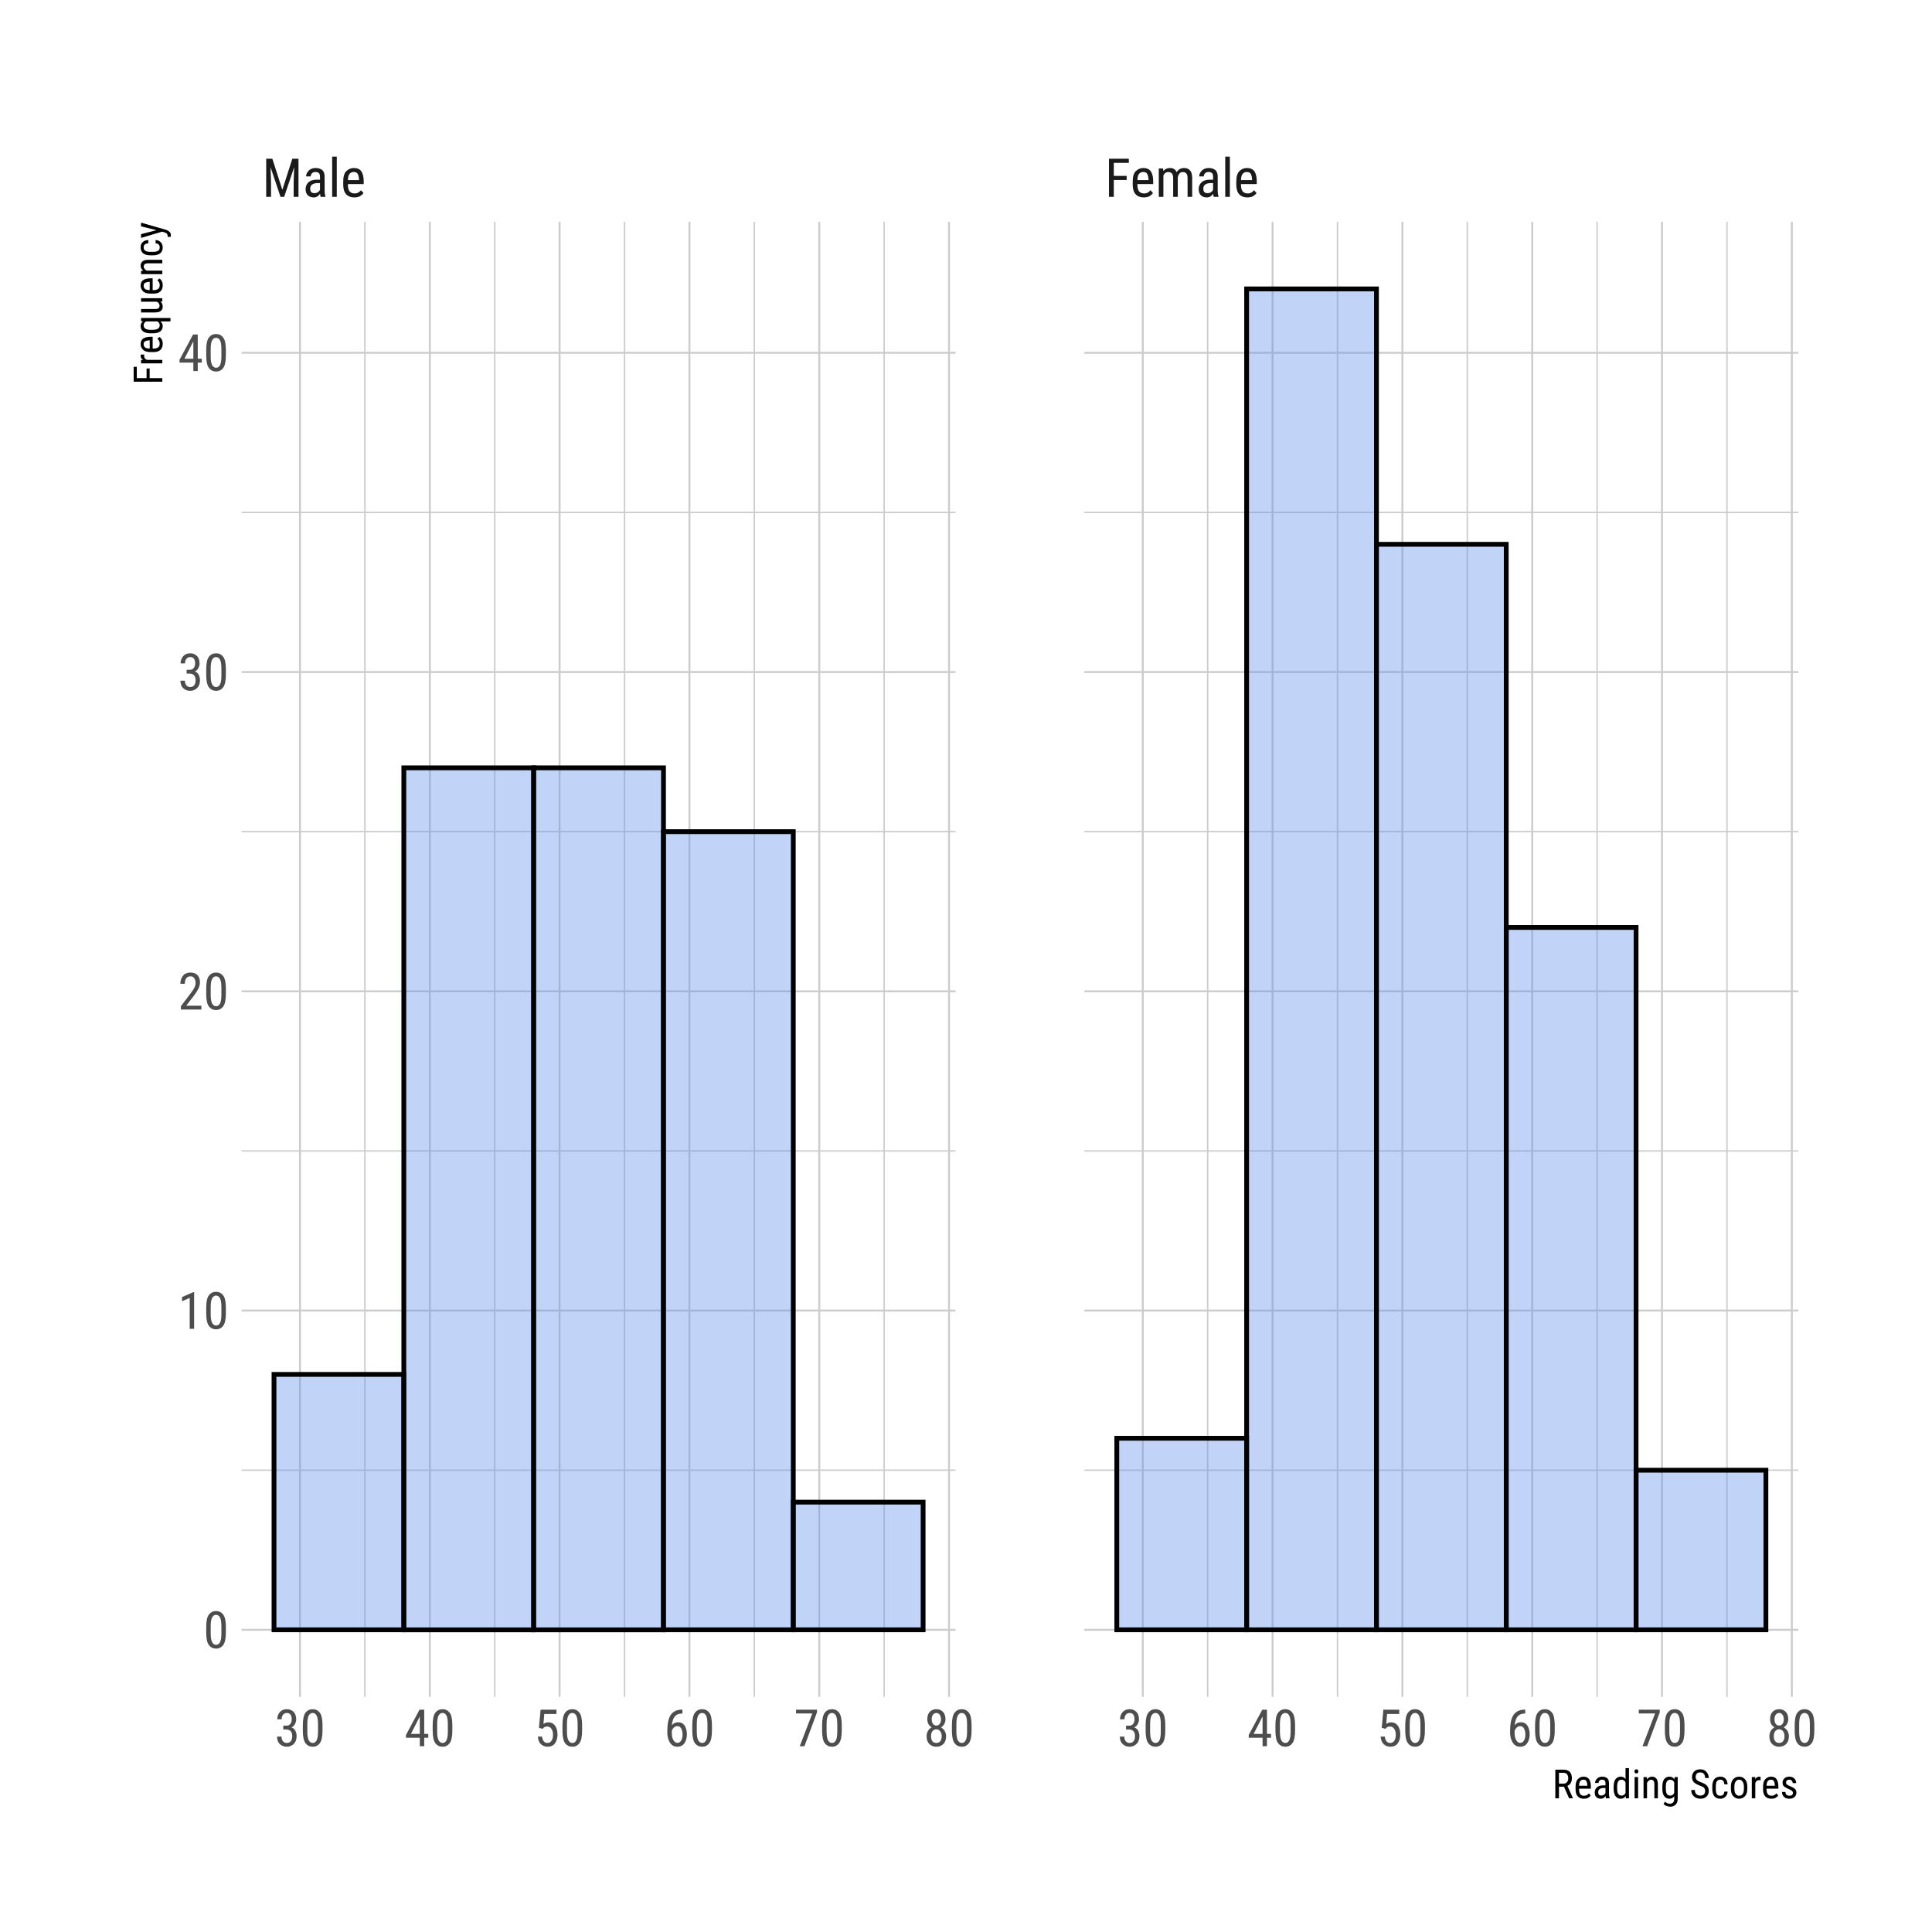
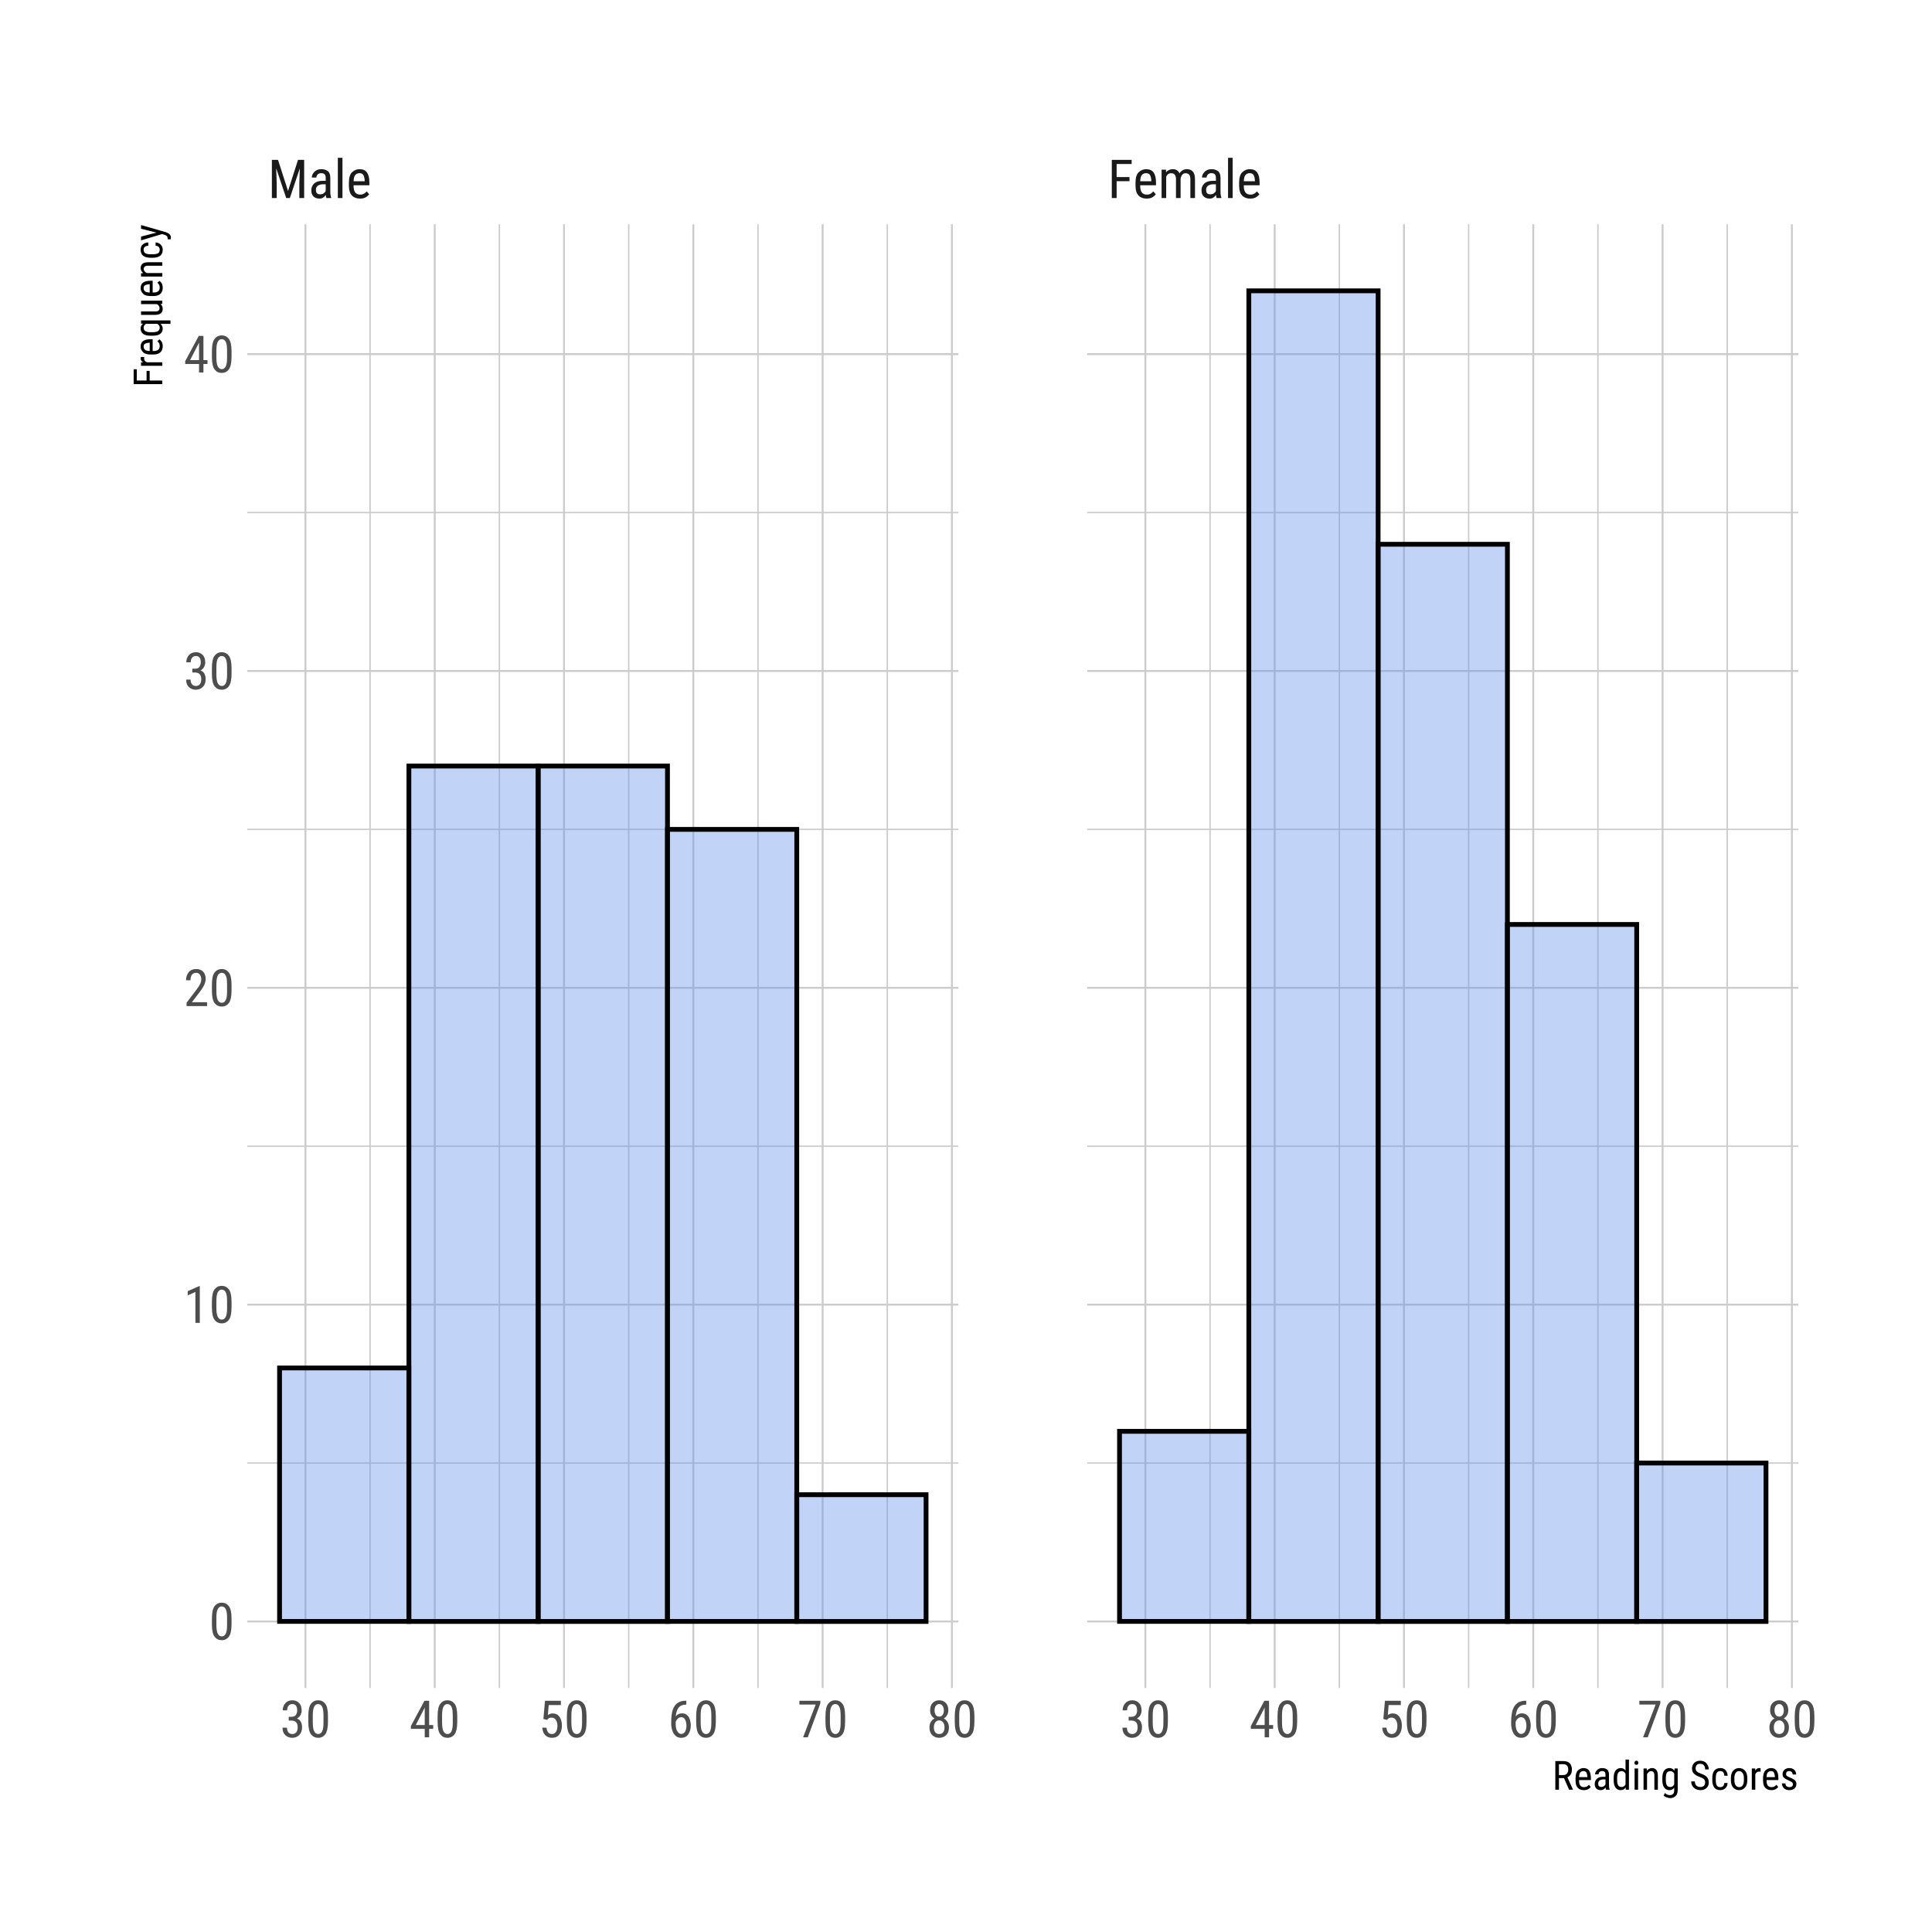
<svg xmlns="http://www.w3.org/2000/svg" class="svglite" width="432.00pt" height="432.00pt" viewBox="0 0 432.00 432.00">
  <defs>
    <style type="text/css">
    .svglite line, .svglite polyline, .svglite polygon, .svglite path, .svglite rect, .svglite circle {
      fill: none;
      stroke: #000000;
      stroke-linecap: round;
      stroke-linejoin: round;
      stroke-miterlimit: 10.00;
+     }
+     .svglite text {
+       white-space: pre;
    }
  </style>
  </defs>
  <rect width="100%" height="100%" style="stroke: none; fill: #FFFFFF;" />
  <defs>
    <clipPath id="cpMC4wMHw0MzIuMDB8MC4wMHw0MzIuMDA=">
      <rect x="0.00" y="0.00" width="432.00" height="432.00" />
    </clipPath>
  </defs>
  <g clip-path="url(#cpMC4wMHw0MzIuMDB8MC4wMHw0MzIuMDA=)">
</g>
  <defs>
-     <clipPath id="cpNTQuMDJ8MjEzLjY2fDQ5LjYxfDM3OS40Mg==">
-       <rect x="54.02" y="49.61" width="159.65" height="329.81" />
+     <clipPath id="cpNTUuMjl8MjE0LjMwfDUwLjE1fDM3Ny40Mw==">
+       <rect x="55.29" y="50.15" width="159.01" height="327.28" />
    </clipPath>
  </defs>
-   <g clip-path="url(#cpNTQuMDJ8MjEzLjY2fDQ5LjYxfDM3OS40Mg==)">
-     <polyline points="54.02,328.74 213.66,328.74 " style="stroke-width: 0.32; stroke: #CCCCCC; stroke-linecap: butt;" />
-     <polyline points="54.02,257.35 213.66,257.35 " style="stroke-width: 0.32; stroke: #CCCCCC; stroke-linecap: butt;" />
-     <polyline points="54.02,185.96 213.66,185.96 " style="stroke-width: 0.32; stroke: #CCCCCC; stroke-linecap: butt;" />
-     <polyline points="54.02,114.58 213.66,114.58 " style="stroke-width: 0.32; stroke: #CCCCCC; stroke-linecap: butt;" />
-     <polyline points="81.59,379.42 81.59,49.61 " style="stroke-width: 0.32; stroke: #CCCCCC; stroke-linecap: butt;" />
-     <polyline points="110.62,379.42 110.62,49.61 " style="stroke-width: 0.32; stroke: #CCCCCC; stroke-linecap: butt;" />
-     <polyline points="139.65,379.42 139.65,49.61 " style="stroke-width: 0.32; stroke: #CCCCCC; stroke-linecap: butt;" />
-     <polyline points="168.67,379.42 168.67,49.61 " style="stroke-width: 0.32; stroke: #CCCCCC; stroke-linecap: butt;" />
-     <polyline points="197.70,379.42 197.70,49.61 " style="stroke-width: 0.32; stroke: #CCCCCC; stroke-linecap: butt;" />
-     <polyline points="54.02,364.43 213.66,364.43 " style="stroke-width: 0.43; stroke: #CCCCCC; stroke-linecap: butt;" />
-     <polyline points="54.02,293.04 213.66,293.04 " style="stroke-width: 0.43; stroke: #CCCCCC; stroke-linecap: butt;" />
-     <polyline points="54.02,221.66 213.66,221.66 " style="stroke-width: 0.43; stroke: #CCCCCC; stroke-linecap: butt;" />
-     <polyline points="54.02,150.27 213.66,150.27 " style="stroke-width: 0.43; stroke: #CCCCCC; stroke-linecap: butt;" />
-     <polyline points="54.02,78.88 213.66,78.88 " style="stroke-width: 0.43; stroke: #CCCCCC; stroke-linecap: butt;" />
-     <polyline points="67.08,379.42 67.08,49.61 " style="stroke-width: 0.43; stroke: #CCCCCC; stroke-linecap: butt;" />
-     <polyline points="96.11,379.42 96.11,49.61 " style="stroke-width: 0.43; stroke: #CCCCCC; stroke-linecap: butt;" />
-     <polyline points="125.13,379.42 125.13,49.61 " style="stroke-width: 0.43; stroke: #CCCCCC; stroke-linecap: butt;" />
-     <polyline points="154.16,379.42 154.16,49.61 " style="stroke-width: 0.43; stroke: #CCCCCC; stroke-linecap: butt;" />
-     <polyline points="183.19,379.42 183.19,49.61 " style="stroke-width: 0.43; stroke: #CCCCCC; stroke-linecap: butt;" />
-     <polyline points="212.21,379.42 212.21,49.61 " style="stroke-width: 0.43; stroke: #CCCCCC; stroke-linecap: butt;" />
-     <rect x="61.27" y="307.32" width="29.03" height="57.11" style="stroke-width: 1.07; stroke-linecap: square; stroke-linejoin: miter; fill: #6495ED; fill-opacity: 0.40;" />
-     <rect x="90.30" y="171.69" width="29.03" height="192.75" style="stroke-width: 1.07; stroke-linecap: square; stroke-linejoin: miter; fill: #6495ED; fill-opacity: 0.40;" />
-     <rect x="119.33" y="171.69" width="29.03" height="192.75" style="stroke-width: 1.07; stroke-linecap: square; stroke-linejoin: miter; fill: #6495ED; fill-opacity: 0.40;" />
-     <rect x="148.35" y="185.96" width="29.03" height="178.47" style="stroke-width: 1.07; stroke-linecap: square; stroke-linejoin: miter; fill: #6495ED; fill-opacity: 0.40;" />
-     <rect x="177.38" y="335.88" width="29.03" height="28.55" style="stroke-width: 1.07; stroke-linecap: square; stroke-linejoin: miter; fill: #6495ED; fill-opacity: 0.40;" />
+   <g clip-path="url(#cpNTUuMjl8MjE0LjMwfDUwLjE1fDM3Ny40Mw==)">
+     <polyline points="55.29,327.14 214.30,327.14 " style="stroke-width: 0.32; stroke: #CCCCCC; stroke-linecap: butt;" />
+     <polyline points="55.29,256.30 214.30,256.30 " style="stroke-width: 0.32; stroke: #CCCCCC; stroke-linecap: butt;" />
+     <polyline points="55.29,185.45 214.30,185.45 " style="stroke-width: 0.32; stroke: #CCCCCC; stroke-linecap: butt;" />
+     <polyline points="55.29,114.61 214.30,114.61 " style="stroke-width: 0.32; stroke: #CCCCCC; stroke-linecap: butt;" />
+     <polyline points="82.75,377.43 82.75,50.15 " style="stroke-width: 0.32; stroke: #CCCCCC; stroke-linecap: butt;" />
+     <polyline points="111.66,377.43 111.66,50.15 " style="stroke-width: 0.32; stroke: #CCCCCC; stroke-linecap: butt;" />
+     <polyline points="140.58,377.43 140.58,50.15 " style="stroke-width: 0.32; stroke: #CCCCCC; stroke-linecap: butt;" />
+     <polyline points="169.49,377.43 169.49,50.15 " style="stroke-width: 0.32; stroke: #CCCCCC; stroke-linecap: butt;" />
+     <polyline points="198.40,377.43 198.40,50.15 " style="stroke-width: 0.32; stroke: #CCCCCC; stroke-linecap: butt;" />
+     <polyline points="55.29,362.56 214.30,362.56 " style="stroke-width: 0.43; stroke: #CCCCCC; stroke-linecap: butt;" />
+     <polyline points="55.29,291.72 214.30,291.72 " style="stroke-width: 0.43; stroke: #CCCCCC; stroke-linecap: butt;" />
+     <polyline points="55.29,220.88 214.30,220.88 " style="stroke-width: 0.43; stroke: #CCCCCC; stroke-linecap: butt;" />
+     <polyline points="55.29,150.03 214.30,150.03 " style="stroke-width: 0.43; stroke: #CCCCCC; stroke-linecap: butt;" />
+     <polyline points="55.29,79.19 214.30,79.19 " style="stroke-width: 0.43; stroke: #CCCCCC; stroke-linecap: butt;" />
+     <polyline points="68.30,377.43 68.30,50.15 " style="stroke-width: 0.43; stroke: #CCCCCC; stroke-linecap: butt;" />
+     <polyline points="97.21,377.43 97.21,50.15 " style="stroke-width: 0.43; stroke: #CCCCCC; stroke-linecap: butt;" />
+     <polyline points="126.12,377.43 126.12,50.15 " style="stroke-width: 0.43; stroke: #CCCCCC; stroke-linecap: butt;" />
+     <polyline points="155.03,377.43 155.03,50.15 " style="stroke-width: 0.43; stroke: #CCCCCC; stroke-linecap: butt;" />
+     <polyline points="183.94,377.43 183.94,50.15 " style="stroke-width: 0.43; stroke: #CCCCCC; stroke-linecap: butt;" />
+     <polyline points="212.85,377.43 212.85,50.15 " style="stroke-width: 0.43; stroke: #CCCCCC; stroke-linecap: butt;" />
+     <rect x="62.51" y="305.88" width="28.91" height="56.67" style="stroke-width: 1.07; stroke-linecap: butt; stroke-linejoin: miter; fill: #6495ED; fill-opacity: 0.40;" />
+     <rect x="91.43" y="171.29" width="28.91" height="191.27" style="stroke-width: 1.07; stroke-linecap: butt; stroke-linejoin: miter; fill: #6495ED; fill-opacity: 0.40;" />
+     <rect x="120.34" y="171.29" width="28.91" height="191.27" style="stroke-width: 1.07; stroke-linecap: butt; stroke-linejoin: miter; fill: #6495ED; fill-opacity: 0.40;" />
+     <rect x="149.25" y="185.45" width="28.91" height="177.10" style="stroke-width: 1.07; stroke-linecap: butt; stroke-linejoin: miter; fill: #6495ED; fill-opacity: 0.40;" />
+     <rect x="178.16" y="334.22" width="28.91" height="28.34" style="stroke-width: 1.07; stroke-linecap: butt; stroke-linejoin: miter; fill: #6495ED; fill-opacity: 0.40;" />
  </g>
  <g clip-path="url(#cpMC4wMHw0MzIuMDB8MC4wMHw0MzIuMDA=)">
</g>
  <defs>
-     <clipPath id="cpMjQyLjQ2fDQwMi4xMXw0OS42MXwzNzkuNDI=">
-       <rect x="242.46" y="49.61" width="159.65" height="329.81" />
+     <clipPath id="cpMjQzLjEwfDQwMi4xMXw1MC4xNXwzNzcuNDM=">
+       <rect x="243.10" y="50.15" width="159.01" height="327.28" />
    </clipPath>
  </defs>
-   <g clip-path="url(#cpMjQyLjQ2fDQwMi4xMXw0OS42MXwzNzkuNDI=)">
-     <polyline points="242.46,328.74 402.11,328.74 " style="stroke-width: 0.32; stroke: #CCCCCC; stroke-linecap: butt;" />
-     <polyline points="242.46,257.35 402.11,257.35 " style="stroke-width: 0.32; stroke: #CCCCCC; stroke-linecap: butt;" />
-     <polyline points="242.46,185.96 402.11,185.96 " style="stroke-width: 0.32; stroke: #CCCCCC; stroke-linecap: butt;" />
-     <polyline points="242.46,114.58 402.11,114.58 " style="stroke-width: 0.32; stroke: #CCCCCC; stroke-linecap: butt;" />
-     <polyline points="270.04,379.42 270.04,49.61 " style="stroke-width: 0.32; stroke: #CCCCCC; stroke-linecap: butt;" />
-     <polyline points="299.07,379.42 299.07,49.61 " style="stroke-width: 0.32; stroke: #CCCCCC; stroke-linecap: butt;" />
-     <polyline points="328.09,379.42 328.09,49.61 " style="stroke-width: 0.32; stroke: #CCCCCC; stroke-linecap: butt;" />
-     <polyline points="357.12,379.42 357.12,49.61 " style="stroke-width: 0.32; stroke: #CCCCCC; stroke-linecap: butt;" />
-     <polyline points="386.15,379.42 386.15,49.61 " style="stroke-width: 0.32; stroke: #CCCCCC; stroke-linecap: butt;" />
-     <polyline points="242.46,364.43 402.11,364.43 " style="stroke-width: 0.43; stroke: #CCCCCC; stroke-linecap: butt;" />
-     <polyline points="242.46,293.04 402.11,293.04 " style="stroke-width: 0.43; stroke: #CCCCCC; stroke-linecap: butt;" />
-     <polyline points="242.46,221.66 402.11,221.66 " style="stroke-width: 0.43; stroke: #CCCCCC; stroke-linecap: butt;" />
-     <polyline points="242.46,150.27 402.11,150.27 " style="stroke-width: 0.43; stroke: #CCCCCC; stroke-linecap: butt;" />
-     <polyline points="242.46,78.88 402.11,78.88 " style="stroke-width: 0.43; stroke: #CCCCCC; stroke-linecap: butt;" />
-     <polyline points="255.53,379.42 255.53,49.61 " style="stroke-width: 0.43; stroke: #CCCCCC; stroke-linecap: butt;" />
-     <polyline points="284.55,379.42 284.55,49.61 " style="stroke-width: 0.43; stroke: #CCCCCC; stroke-linecap: butt;" />
-     <polyline points="313.58,379.42 313.58,49.61 " style="stroke-width: 0.43; stroke: #CCCCCC; stroke-linecap: butt;" />
-     <polyline points="342.61,379.42 342.61,49.61 " style="stroke-width: 0.43; stroke: #CCCCCC; stroke-linecap: butt;" />
-     <polyline points="371.63,379.42 371.63,49.61 " style="stroke-width: 0.43; stroke: #CCCCCC; stroke-linecap: butt;" />
-     <polyline points="400.66,379.42 400.66,49.61 " style="stroke-width: 0.43; stroke: #CCCCCC; stroke-linecap: butt;" />
-     <rect x="249.72" y="321.60" width="29.03" height="42.83" style="stroke-width: 1.07; stroke-linecap: square; stroke-linejoin: miter; fill: #6495ED; fill-opacity: 0.40;" />
-     <rect x="278.75" y="64.60" width="29.03" height="299.83" style="stroke-width: 1.07; stroke-linecap: square; stroke-linejoin: miter; fill: #6495ED; fill-opacity: 0.40;" />
-     <rect x="307.77" y="121.71" width="29.03" height="242.72" style="stroke-width: 1.07; stroke-linecap: square; stroke-linejoin: miter; fill: #6495ED; fill-opacity: 0.40;" />
-     <rect x="336.80" y="207.38" width="29.03" height="157.05" style="stroke-width: 1.07; stroke-linecap: square; stroke-linejoin: miter; fill: #6495ED; fill-opacity: 0.40;" />
-     <rect x="365.83" y="328.74" width="29.03" height="35.69" style="stroke-width: 1.07; stroke-linecap: square; stroke-linejoin: miter; fill: #6495ED; fill-opacity: 0.40;" />
+   <g clip-path="url(#cpMjQzLjEwfDQwMi4xMXw1MC4xNXwzNzcuNDM=)">
+     <polyline points="243.10,327.14 402.11,327.14 " style="stroke-width: 0.32; stroke: #CCCCCC; stroke-linecap: butt;" />
+     <polyline points="243.10,256.30 402.11,256.30 " style="stroke-width: 0.32; stroke: #CCCCCC; stroke-linecap: butt;" />
+     <polyline points="243.10,185.45 402.11,185.45 " style="stroke-width: 0.32; stroke: #CCCCCC; stroke-linecap: butt;" />
+     <polyline points="243.10,114.61 402.11,114.61 " style="stroke-width: 0.32; stroke: #CCCCCC; stroke-linecap: butt;" />
+     <polyline points="270.57,377.43 270.57,50.15 " style="stroke-width: 0.32; stroke: #CCCCCC; stroke-linecap: butt;" />
+     <polyline points="299.48,377.43 299.48,50.15 " style="stroke-width: 0.32; stroke: #CCCCCC; stroke-linecap: butt;" />
+     <polyline points="328.39,377.43 328.39,50.15 " style="stroke-width: 0.32; stroke: #CCCCCC; stroke-linecap: butt;" />
+     <polyline points="357.30,377.43 357.30,50.15 " style="stroke-width: 0.32; stroke: #CCCCCC; stroke-linecap: butt;" />
+     <polyline points="386.21,377.43 386.21,50.15 " style="stroke-width: 0.32; stroke: #CCCCCC; stroke-linecap: butt;" />
+     <polyline points="243.10,362.56 402.11,362.56 " style="stroke-width: 0.43; stroke: #CCCCCC; stroke-linecap: butt;" />
+     <polyline points="243.10,291.72 402.11,291.72 " style="stroke-width: 0.43; stroke: #CCCCCC; stroke-linecap: butt;" />
+     <polyline points="243.10,220.88 402.11,220.88 " style="stroke-width: 0.43; stroke: #CCCCCC; stroke-linecap: butt;" />
+     <polyline points="243.10,150.03 402.11,150.03 " style="stroke-width: 0.43; stroke: #CCCCCC; stroke-linecap: butt;" />
+     <polyline points="243.10,79.19 402.11,79.19 " style="stroke-width: 0.43; stroke: #CCCCCC; stroke-linecap: butt;" />
+     <polyline points="256.11,377.43 256.11,50.15 " style="stroke-width: 0.43; stroke: #CCCCCC; stroke-linecap: butt;" />
+     <polyline points="285.02,377.43 285.02,50.15 " style="stroke-width: 0.43; stroke: #CCCCCC; stroke-linecap: butt;" />
+     <polyline points="313.93,377.43 313.93,50.15 " style="stroke-width: 0.43; stroke: #CCCCCC; stroke-linecap: butt;" />
+     <polyline points="342.84,377.43 342.84,50.15 " style="stroke-width: 0.43; stroke: #CCCCCC; stroke-linecap: butt;" />
+     <polyline points="371.76,377.43 371.76,50.15 " style="stroke-width: 0.43; stroke: #CCCCCC; stroke-linecap: butt;" />
+     <polyline points="400.67,377.43 400.67,50.15 " style="stroke-width: 0.43; stroke: #CCCCCC; stroke-linecap: butt;" />
+     <rect x="250.33" y="320.05" width="28.91" height="42.50" style="stroke-width: 1.07; stroke-linecap: butt; stroke-linejoin: miter; fill: #6495ED; fill-opacity: 0.40;" />
+     <rect x="279.24" y="65.03" width="28.91" height="297.53" style="stroke-width: 1.07; stroke-linecap: butt; stroke-linejoin: miter; fill: #6495ED; fill-opacity: 0.40;" />
+     <rect x="308.15" y="121.70" width="28.91" height="240.86" style="stroke-width: 1.07; stroke-linecap: butt; stroke-linejoin: miter; fill: #6495ED; fill-opacity: 0.40;" />
+     <rect x="337.06" y="206.71" width="28.91" height="155.85" style="stroke-width: 1.07; stroke-linecap: butt; stroke-linejoin: miter; fill: #6495ED; fill-opacity: 0.40;" />
+     <rect x="365.97" y="327.14" width="28.91" height="35.42" style="stroke-width: 1.07; stroke-linecap: butt; stroke-linejoin: miter; fill: #6495ED; fill-opacity: 0.40;" />
  </g>
  <g clip-path="url(#cpMC4wMHw0MzIuMDB8MC4wMHw0MzIuMDA=)">
</g>
  <defs>
-     <clipPath id="cpNTQuMDJ8MjEzLjY2fDI5Ljg5fDQ5LjYx">
-       <rect x="54.02" y="29.89" width="159.65" height="19.73" />
+     <clipPath id="cpNTUuMjl8MjE0LjMwfDI5Ljg5fDUwLjE1">
+       <rect x="55.29" y="29.89" width="159.01" height="20.26" />
    </clipPath>
  </defs>
-   <g clip-path="url(#cpNTQuMDJ8MjEzLjY2fDI5Ljg5fDQ5LjYx)">
-     <text x="58.60" y="44.02" style="font-size: 12.00px; fill: #1A1A1A; font-family: Roboto Condensed;" textLength="23.19px" lengthAdjust="spacingAndGlyphs">Male</text>
+   <g clip-path="url(#cpNTUuMjl8MjE0LjMwfDI5Ljg5fDUwLjE1)">
+     <text x="59.87" y="44.28" style="font-size: 12.00px;fill: #1A1A1A; font-family: &quot;Roboto Condensed&quot;;" textLength="23.19px" lengthAdjust="spacingAndGlyphs">Male</text>
  </g>
  <g clip-path="url(#cpMC4wMHw0MzIuMDB8MC4wMHw0MzIuMDA=)">
</g>
  <defs>
-     <clipPath id="cpMjQyLjQ2fDQwMi4xMXwyOS44OXw0OS42MQ==">
-       <rect x="242.46" y="29.89" width="159.65" height="19.73" />
+     <clipPath id="cpMjQzLjEwfDQwMi4xMXwyOS44OXw1MC4xNQ==">
+       <rect x="243.10" y="29.89" width="159.01" height="20.26" />
    </clipPath>
  </defs>
-   <g clip-path="url(#cpMjQyLjQ2fDQwMi4xMXwyOS44OXw0OS42MQ==)">
-     <text x="247.05" y="44.02" style="font-size: 12.00px; fill: #1A1A1A; font-family: Roboto Condensed;" textLength="34.55px" lengthAdjust="spacingAndGlyphs">Female</text>
+   <g clip-path="url(#cpMjQzLjEwfDQwMi4xMXwyOS44OXw1MC4xNQ==)">
+     <text x="247.68" y="44.28" style="font-size: 12.00px;fill: #1A1A1A; font-family: &quot;Roboto Condensed&quot;;" textLength="34.55px" lengthAdjust="spacingAndGlyphs">Female</text>
  </g>
  <g clip-path="url(#cpMC4wMHw0MzIuMDB8MC4wMHw0MzIuMDA=)">
-     <text x="67.08" y="390.46" text-anchor="middle" style="font-size: 11.50px; fill: #4D4D4D; font-family: Roboto Condensed;" textLength="11.35px" lengthAdjust="spacingAndGlyphs">30</text>
-     <text x="96.11" y="390.46" text-anchor="middle" style="font-size: 11.50px; fill: #4D4D4D; font-family: Roboto Condensed;" textLength="11.35px" lengthAdjust="spacingAndGlyphs">40</text>
-     <text x="125.13" y="390.46" text-anchor="middle" style="font-size: 11.50px; fill: #4D4D4D; font-family: Roboto Condensed;" textLength="11.35px" lengthAdjust="spacingAndGlyphs">50</text>
-     <text x="154.16" y="390.46" text-anchor="middle" style="font-size: 11.50px; fill: #4D4D4D; font-family: Roboto Condensed;" textLength="11.35px" lengthAdjust="spacingAndGlyphs">60</text>
-     <text x="183.19" y="390.46" text-anchor="middle" style="font-size: 11.50px; fill: #4D4D4D; font-family: Roboto Condensed;" textLength="11.35px" lengthAdjust="spacingAndGlyphs">70</text>
-     <text x="212.21" y="390.46" text-anchor="middle" style="font-size: 11.50px; fill: #4D4D4D; font-family: Roboto Condensed;" textLength="11.35px" lengthAdjust="spacingAndGlyphs">80</text>
-     <text x="255.53" y="390.46" text-anchor="middle" style="font-size: 11.50px; fill: #4D4D4D; font-family: Roboto Condensed;" textLength="11.35px" lengthAdjust="spacingAndGlyphs">30</text>
-     <text x="284.55" y="390.46" text-anchor="middle" style="font-size: 11.50px; fill: #4D4D4D; font-family: Roboto Condensed;" textLength="11.35px" lengthAdjust="spacingAndGlyphs">40</text>
-     <text x="313.58" y="390.46" text-anchor="middle" style="font-size: 11.50px; fill: #4D4D4D; font-family: Roboto Condensed;" textLength="11.35px" lengthAdjust="spacingAndGlyphs">50</text>
-     <text x="342.61" y="390.46" text-anchor="middle" style="font-size: 11.50px; fill: #4D4D4D; font-family: Roboto Condensed;" textLength="11.35px" lengthAdjust="spacingAndGlyphs">60</text>
-     <text x="371.63" y="390.46" text-anchor="middle" style="font-size: 11.50px; fill: #4D4D4D; font-family: Roboto Condensed;" textLength="11.35px" lengthAdjust="spacingAndGlyphs">70</text>
-     <text x="400.66" y="390.46" text-anchor="middle" style="font-size: 11.50px; fill: #4D4D4D; font-family: Roboto Condensed;" textLength="11.35px" lengthAdjust="spacingAndGlyphs">80</text>
-     <text x="51.15" y="368.52" text-anchor="end" style="font-size: 11.50px; fill: #4D4D4D; font-family: Roboto Condensed;" textLength="5.67px" lengthAdjust="spacingAndGlyphs">0</text>
-     <text x="51.15" y="297.13" text-anchor="end" style="font-size: 11.50px; fill: #4D4D4D; font-family: Roboto Condensed;" textLength="11.35px" lengthAdjust="spacingAndGlyphs">10</text>
-     <text x="51.15" y="225.74" text-anchor="end" style="font-size: 11.50px; fill: #4D4D4D; font-family: Roboto Condensed;" textLength="11.35px" lengthAdjust="spacingAndGlyphs">20</text>
-     <text x="51.15" y="154.36" text-anchor="end" style="font-size: 11.50px; fill: #4D4D4D; font-family: Roboto Condensed;" textLength="11.35px" lengthAdjust="spacingAndGlyphs">30</text>
-     <text x="51.15" y="82.97" text-anchor="end" style="font-size: 11.50px; fill: #4D4D4D; font-family: Roboto Condensed;" textLength="11.35px" lengthAdjust="spacingAndGlyphs">40</text>
-     <text x="402.11" y="402.11" text-anchor="end" style="font-size: 9.00px; font-family: Roboto Condensed;" textLength="55.05px" lengthAdjust="spacingAndGlyphs">Reading Scores</text>
-     <text transform="translate(36.29,49.61) rotate(-90)" text-anchor="end" style="font-size: 9.00px; font-family: Roboto Condensed;" textLength="36.60px" lengthAdjust="spacingAndGlyphs">Frequency</text>
+     <text x="68.30" y="388.47" text-anchor="middle" style="font-size: 11.50px;fill: #4D4D4D; font-family: &quot;Roboto Condensed&quot;;" textLength="11.35px" lengthAdjust="spacingAndGlyphs">30</text>
+     <text x="97.21" y="388.47" text-anchor="middle" style="font-size: 11.50px;fill: #4D4D4D; font-family: &quot;Roboto Condensed&quot;;" textLength="11.35px" lengthAdjust="spacingAndGlyphs">40</text>
+     <text x="126.12" y="388.47" text-anchor="middle" style="font-size: 11.50px;fill: #4D4D4D; font-family: &quot;Roboto Condensed&quot;;" textLength="11.35px" lengthAdjust="spacingAndGlyphs">50</text>
+     <text x="155.03" y="388.47" text-anchor="middle" style="font-size: 11.50px;fill: #4D4D4D; font-family: &quot;Roboto Condensed&quot;;" textLength="11.35px" lengthAdjust="spacingAndGlyphs">60</text>
+     <text x="183.94" y="388.47" text-anchor="middle" style="font-size: 11.50px;fill: #4D4D4D; font-family: &quot;Roboto Condensed&quot;;" textLength="11.35px" lengthAdjust="spacingAndGlyphs">70</text>
+     <text x="212.85" y="388.47" text-anchor="middle" style="font-size: 11.50px;fill: #4D4D4D; font-family: &quot;Roboto Condensed&quot;;" textLength="11.35px" lengthAdjust="spacingAndGlyphs">80</text>
+     <text x="256.11" y="388.47" text-anchor="middle" style="font-size: 11.50px;fill: #4D4D4D; font-family: &quot;Roboto Condensed&quot;;" textLength="11.35px" lengthAdjust="spacingAndGlyphs">30</text>
+     <text x="285.02" y="388.47" text-anchor="middle" style="font-size: 11.50px;fill: #4D4D4D; font-family: &quot;Roboto Condensed&quot;;" textLength="11.35px" lengthAdjust="spacingAndGlyphs">40</text>
+     <text x="313.93" y="388.47" text-anchor="middle" style="font-size: 11.50px;fill: #4D4D4D; font-family: &quot;Roboto Condensed&quot;;" textLength="11.35px" lengthAdjust="spacingAndGlyphs">50</text>
+     <text x="342.84" y="388.47" text-anchor="middle" style="font-size: 11.50px;fill: #4D4D4D; font-family: &quot;Roboto Condensed&quot;;" textLength="11.35px" lengthAdjust="spacingAndGlyphs">60</text>
+     <text x="371.76" y="388.47" text-anchor="middle" style="font-size: 11.50px;fill: #4D4D4D; font-family: &quot;Roboto Condensed&quot;;" textLength="11.35px" lengthAdjust="spacingAndGlyphs">70</text>
+     <text x="400.67" y="388.47" text-anchor="middle" style="font-size: 11.50px;fill: #4D4D4D; font-family: &quot;Roboto Condensed&quot;;" textLength="11.35px" lengthAdjust="spacingAndGlyphs">80</text>
+     <text x="52.42" y="366.64" text-anchor="end" style="font-size: 11.50px;fill: #4D4D4D; font-family: &quot;Roboto Condensed&quot;;" textLength="5.67px" lengthAdjust="spacingAndGlyphs">0</text>
+     <text x="52.42" y="295.80" text-anchor="end" style="font-size: 11.50px;fill: #4D4D4D; font-family: &quot;Roboto Condensed&quot;;" textLength="11.35px" lengthAdjust="spacingAndGlyphs">10</text>
+     <text x="52.42" y="224.96" text-anchor="end" style="font-size: 11.50px;fill: #4D4D4D; font-family: &quot;Roboto Condensed&quot;;" textLength="11.35px" lengthAdjust="spacingAndGlyphs">20</text>
+     <text x="52.42" y="154.12" text-anchor="end" style="font-size: 11.50px;fill: #4D4D4D; font-family: &quot;Roboto Condensed&quot;;" textLength="11.35px" lengthAdjust="spacingAndGlyphs">30</text>
+     <text x="52.42" y="83.28" text-anchor="end" style="font-size: 11.50px;fill: #4D4D4D; font-family: &quot;Roboto Condensed&quot;;" textLength="11.35px" lengthAdjust="spacingAndGlyphs">40</text>
+     <text x="402.11" y="400.19" text-anchor="end" style="font-size: 9.00px; font-family: &quot;Roboto Condensed&quot;;" textLength="55.05px" lengthAdjust="spacingAndGlyphs">Reading Scores</text>
+     <text transform="translate(36.29,50.15) rotate(-90)" text-anchor="end" style="font-size: 9.00px; font-family: &quot;Roboto Condensed&quot;;" textLength="36.60px" lengthAdjust="spacingAndGlyphs">Frequency</text>
  </g>
</svg>
